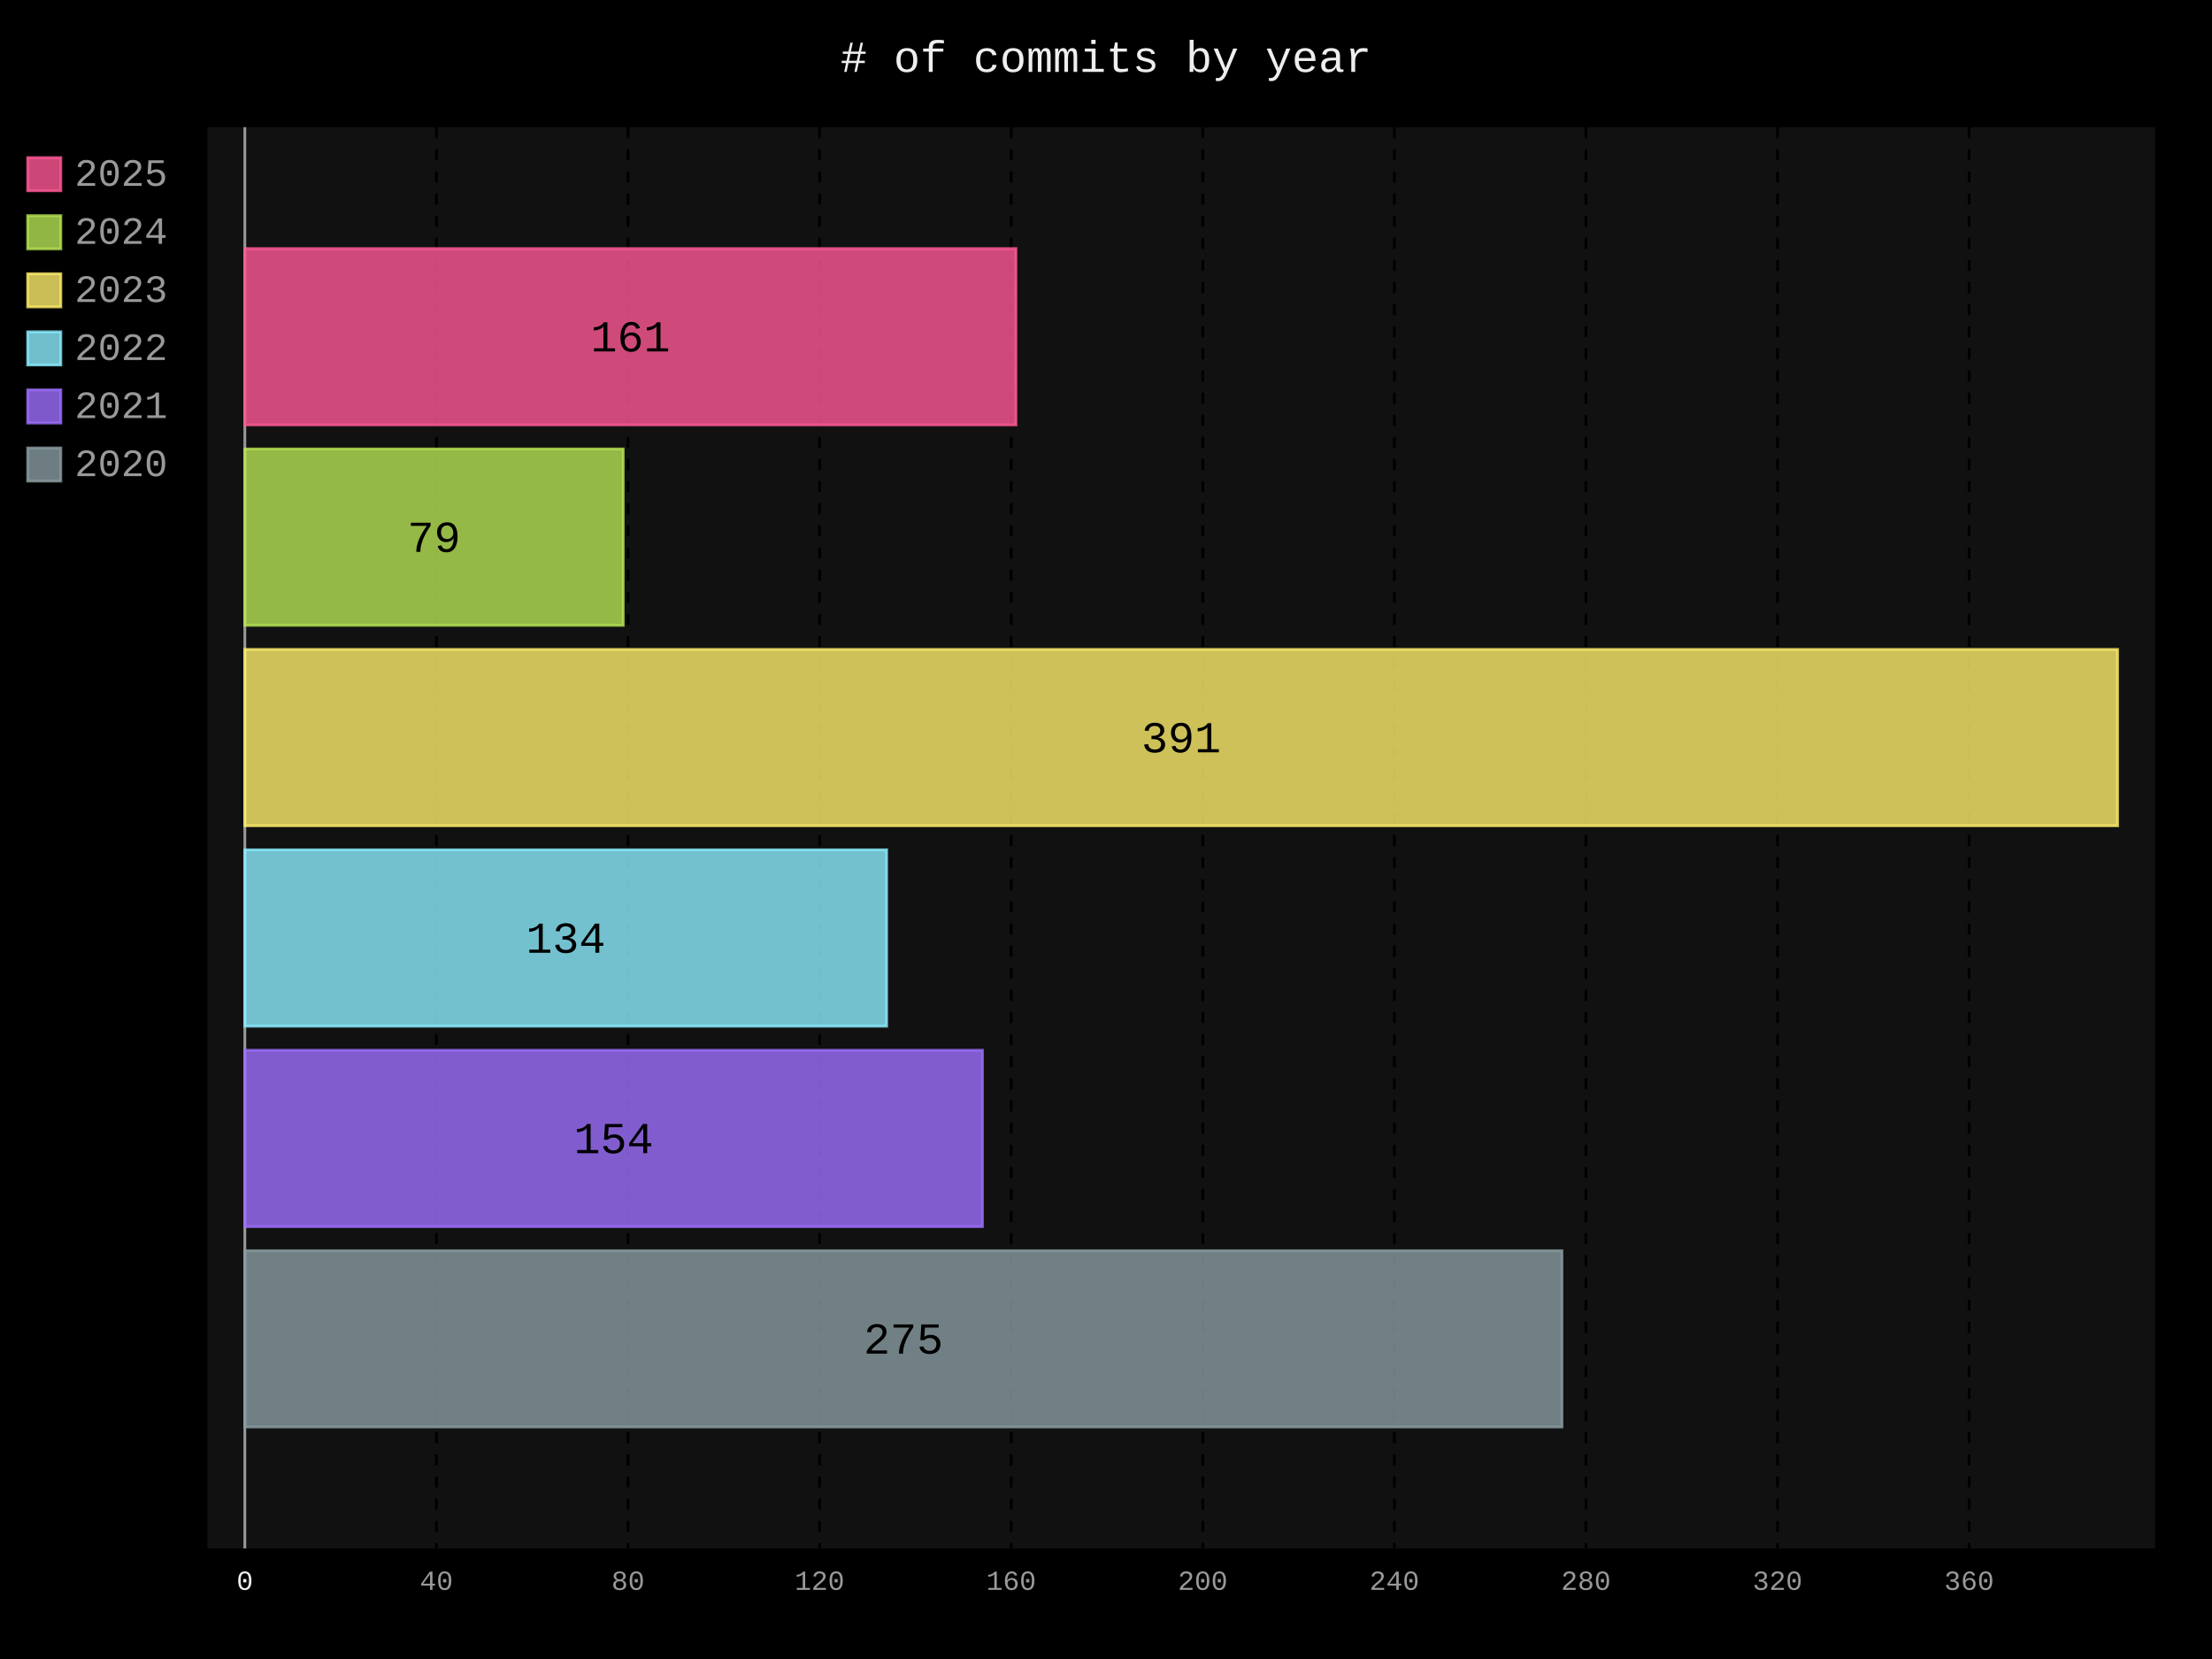
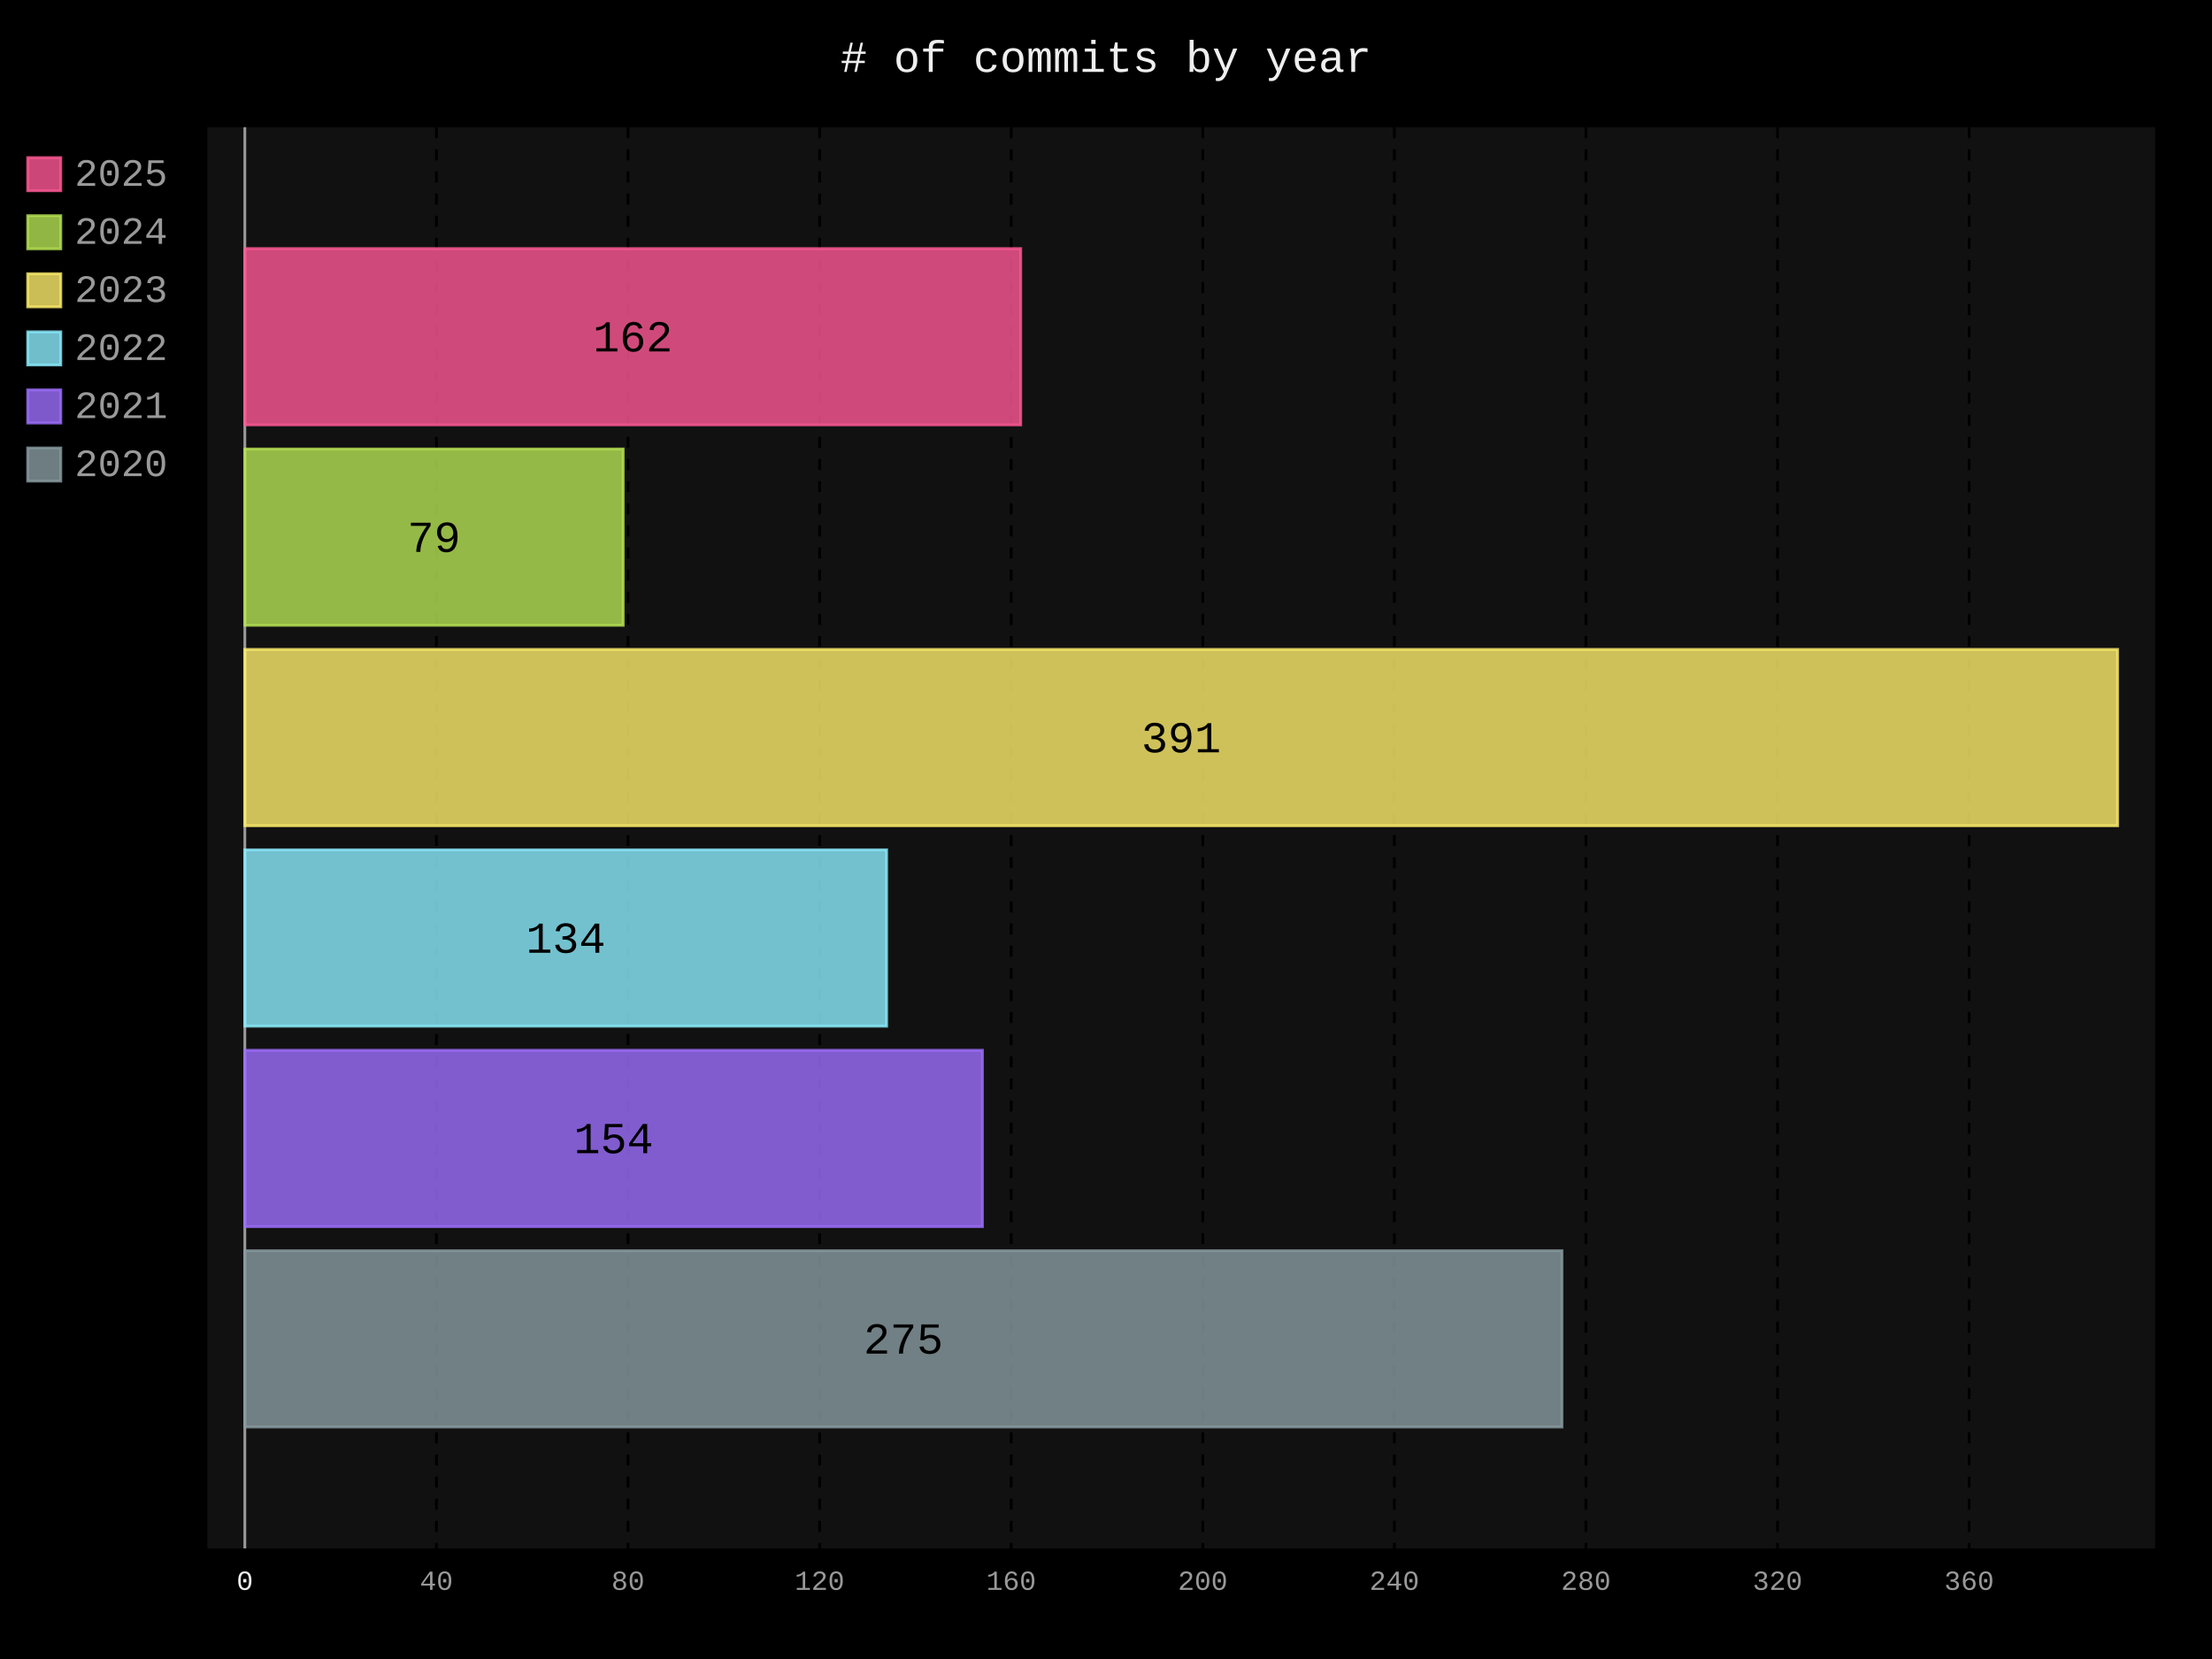
- <svg xmlns="http://www.w3.org/2000/svg" id="chart-9e9ddeba-d2ad-407b-9abe-c57e721fd085" class="pygal-chart" viewBox="0 0 800 600">
+ <svg xmlns="http://www.w3.org/2000/svg" id="chart-04641c02-0db2-4c81-9be3-fdb4157f0e46" class="pygal-chart" viewBox="0 0 800 600">
  <defs>
-     <style type="text/css">#chart-9e9ddeba-d2ad-407b-9abe-c57e721fd085{-webkit-user-select:none;-webkit-font-smoothing:antialiased;font-family:Consolas,"Liberation Mono",Menlo,Courier,monospace}#chart-9e9ddeba-d2ad-407b-9abe-c57e721fd085 .title{font-family:Consolas,"Liberation Mono",Menlo,Courier,monospace;font-size:16px}#chart-9e9ddeba-d2ad-407b-9abe-c57e721fd085 .legends .legend text{font-family:Consolas,"Liberation Mono",Menlo,Courier,monospace;font-size:14px}#chart-9e9ddeba-d2ad-407b-9abe-c57e721fd085 .axis text{font-family:Consolas,"Liberation Mono",Menlo,Courier,monospace;font-size:10px}#chart-9e9ddeba-d2ad-407b-9abe-c57e721fd085 .axis text.major{font-family:Consolas,"Liberation Mono",Menlo,Courier,monospace;font-size:10px}#chart-9e9ddeba-d2ad-407b-9abe-c57e721fd085 .text-overlay text.value{font-family:Consolas,"Liberation Mono",Menlo,Courier,monospace;font-size:16px}#chart-9e9ddeba-d2ad-407b-9abe-c57e721fd085 .text-overlay text.label{font-family:Consolas,"Liberation Mono",Menlo,Courier,monospace;font-size:10px}#chart-9e9ddeba-d2ad-407b-9abe-c57e721fd085 .tooltip{font-family:Consolas,"Liberation Mono",Menlo,Courier,monospace;font-size:14px}#chart-9e9ddeba-d2ad-407b-9abe-c57e721fd085 text.no_data{font-family:Consolas,"Liberation Mono",Menlo,Courier,monospace;font-size:64px}
- #chart-9e9ddeba-d2ad-407b-9abe-c57e721fd085{background-color:black}#chart-9e9ddeba-d2ad-407b-9abe-c57e721fd085 path,#chart-9e9ddeba-d2ad-407b-9abe-c57e721fd085 line,#chart-9e9ddeba-d2ad-407b-9abe-c57e721fd085 rect,#chart-9e9ddeba-d2ad-407b-9abe-c57e721fd085 circle{-webkit-transition:250ms;-moz-transition:250ms;transition:250ms}#chart-9e9ddeba-d2ad-407b-9abe-c57e721fd085 .graph &gt; .background{fill:black}#chart-9e9ddeba-d2ad-407b-9abe-c57e721fd085 .plot &gt; .background{fill:#111}#chart-9e9ddeba-d2ad-407b-9abe-c57e721fd085 .graph{fill:#999}#chart-9e9ddeba-d2ad-407b-9abe-c57e721fd085 text.no_data{fill:#eee}#chart-9e9ddeba-d2ad-407b-9abe-c57e721fd085 .title{fill:#eee}#chart-9e9ddeba-d2ad-407b-9abe-c57e721fd085 .legends .legend text{fill:#999}#chart-9e9ddeba-d2ad-407b-9abe-c57e721fd085 .legends .legend:hover text{fill:#eee}#chart-9e9ddeba-d2ad-407b-9abe-c57e721fd085 .axis .line{stroke:#eee}#chart-9e9ddeba-d2ad-407b-9abe-c57e721fd085 .axis .guide.line{stroke:#555}#chart-9e9ddeba-d2ad-407b-9abe-c57e721fd085 .axis .major.line{stroke:#999}#chart-9e9ddeba-d2ad-407b-9abe-c57e721fd085 .axis text.major{fill:#eee}#chart-9e9ddeba-d2ad-407b-9abe-c57e721fd085 .axis.y .guides:hover .guide.line,#chart-9e9ddeba-d2ad-407b-9abe-c57e721fd085 .line-graph .axis.x .guides:hover .guide.line,#chart-9e9ddeba-d2ad-407b-9abe-c57e721fd085 .stackedline-graph .axis.x .guides:hover .guide.line,#chart-9e9ddeba-d2ad-407b-9abe-c57e721fd085 .xy-graph .axis.x .guides:hover .guide.line{stroke:#eee}#chart-9e9ddeba-d2ad-407b-9abe-c57e721fd085 .axis .guides:hover text{fill:#eee}#chart-9e9ddeba-d2ad-407b-9abe-c57e721fd085 .reactive{fill-opacity:.8;stroke-opacity:.8;stroke-width:1}#chart-9e9ddeba-d2ad-407b-9abe-c57e721fd085 .ci{stroke:#999}#chart-9e9ddeba-d2ad-407b-9abe-c57e721fd085 .reactive.active,#chart-9e9ddeba-d2ad-407b-9abe-c57e721fd085 .active .reactive{fill-opacity:.4;stroke-opacity:.9;stroke-width:4}#chart-9e9ddeba-d2ad-407b-9abe-c57e721fd085 .ci .reactive.active{stroke-width:1.5}#chart-9e9ddeba-d2ad-407b-9abe-c57e721fd085 .series text{fill:#eee}#chart-9e9ddeba-d2ad-407b-9abe-c57e721fd085 .tooltip rect{fill:#111;stroke:#eee;-webkit-transition:opacity 250ms;-moz-transition:opacity 250ms;transition:opacity 250ms}#chart-9e9ddeba-d2ad-407b-9abe-c57e721fd085 .tooltip .label{fill:#999}#chart-9e9ddeba-d2ad-407b-9abe-c57e721fd085 .tooltip .label{fill:#999}#chart-9e9ddeba-d2ad-407b-9abe-c57e721fd085 .tooltip .legend{font-size:.8em;fill:#555}#chart-9e9ddeba-d2ad-407b-9abe-c57e721fd085 .tooltip .x_label{font-size:.6em;fill:#eee}#chart-9e9ddeba-d2ad-407b-9abe-c57e721fd085 .tooltip .xlink{font-size:.5em;text-decoration:underline}#chart-9e9ddeba-d2ad-407b-9abe-c57e721fd085 .tooltip .value{font-size:1.5em}#chart-9e9ddeba-d2ad-407b-9abe-c57e721fd085 .bound{font-size:.5em}#chart-9e9ddeba-d2ad-407b-9abe-c57e721fd085 .max-value{font-size:.75em;fill:#555}#chart-9e9ddeba-d2ad-407b-9abe-c57e721fd085 .map-element{fill:#111;stroke:#555 !important}#chart-9e9ddeba-d2ad-407b-9abe-c57e721fd085 .map-element .reactive{fill-opacity:inherit;stroke-opacity:inherit}#chart-9e9ddeba-d2ad-407b-9abe-c57e721fd085 .color-0,#chart-9e9ddeba-d2ad-407b-9abe-c57e721fd085 .color-0 a:visited{stroke:#ff5995;fill:#ff5995}#chart-9e9ddeba-d2ad-407b-9abe-c57e721fd085 .color-1,#chart-9e9ddeba-d2ad-407b-9abe-c57e721fd085 .color-1 a:visited{stroke:#b6e354;fill:#b6e354}#chart-9e9ddeba-d2ad-407b-9abe-c57e721fd085 .color-2,#chart-9e9ddeba-d2ad-407b-9abe-c57e721fd085 .color-2 a:visited{stroke:#feed6c;fill:#feed6c}#chart-9e9ddeba-d2ad-407b-9abe-c57e721fd085 .color-3,#chart-9e9ddeba-d2ad-407b-9abe-c57e721fd085 .color-3 a:visited{stroke:#8cedff;fill:#8cedff}#chart-9e9ddeba-d2ad-407b-9abe-c57e721fd085 .color-4,#chart-9e9ddeba-d2ad-407b-9abe-c57e721fd085 .color-4 a:visited{stroke:#9e6ffe;fill:#9e6ffe}#chart-9e9ddeba-d2ad-407b-9abe-c57e721fd085 .color-5,#chart-9e9ddeba-d2ad-407b-9abe-c57e721fd085 .color-5 a:visited{stroke:#899ca1;fill:#899ca1}#chart-9e9ddeba-d2ad-407b-9abe-c57e721fd085 .text-overlay .color-0 text{fill:black}#chart-9e9ddeba-d2ad-407b-9abe-c57e721fd085 .text-overlay .color-1 text{fill:black}#chart-9e9ddeba-d2ad-407b-9abe-c57e721fd085 .text-overlay .color-2 text{fill:black}#chart-9e9ddeba-d2ad-407b-9abe-c57e721fd085 .text-overlay .color-3 text{fill:black}#chart-9e9ddeba-d2ad-407b-9abe-c57e721fd085 .text-overlay .color-4 text{fill:black}#chart-9e9ddeba-d2ad-407b-9abe-c57e721fd085 .text-overlay .color-5 text{fill:black}
- #chart-9e9ddeba-d2ad-407b-9abe-c57e721fd085 text.no_data{text-anchor:middle}#chart-9e9ddeba-d2ad-407b-9abe-c57e721fd085 .guide.line{fill:none}#chart-9e9ddeba-d2ad-407b-9abe-c57e721fd085 .centered{text-anchor:middle}#chart-9e9ddeba-d2ad-407b-9abe-c57e721fd085 .title{text-anchor:middle}#chart-9e9ddeba-d2ad-407b-9abe-c57e721fd085 .legends .legend text{fill-opacity:1}#chart-9e9ddeba-d2ad-407b-9abe-c57e721fd085 .axis.x text{text-anchor:middle}#chart-9e9ddeba-d2ad-407b-9abe-c57e721fd085 .axis.x:not(.web) text[transform]{text-anchor:start}#chart-9e9ddeba-d2ad-407b-9abe-c57e721fd085 .axis.x:not(.web) text[transform].backwards{text-anchor:end}#chart-9e9ddeba-d2ad-407b-9abe-c57e721fd085 .axis.y text{text-anchor:end}#chart-9e9ddeba-d2ad-407b-9abe-c57e721fd085 .axis.y text[transform].backwards{text-anchor:start}#chart-9e9ddeba-d2ad-407b-9abe-c57e721fd085 .axis.y2 text{text-anchor:start}#chart-9e9ddeba-d2ad-407b-9abe-c57e721fd085 .axis.y2 text[transform].backwards{text-anchor:end}#chart-9e9ddeba-d2ad-407b-9abe-c57e721fd085 .axis .guide.line{stroke-dasharray:4,4;stroke:black}#chart-9e9ddeba-d2ad-407b-9abe-c57e721fd085 .axis .major.guide.line{stroke-dasharray:6,6;stroke:black}#chart-9e9ddeba-d2ad-407b-9abe-c57e721fd085 .horizontal .axis.y .guide.line,#chart-9e9ddeba-d2ad-407b-9abe-c57e721fd085 .horizontal .axis.y2 .guide.line,#chart-9e9ddeba-d2ad-407b-9abe-c57e721fd085 .vertical .axis.x .guide.line{opacity:0}#chart-9e9ddeba-d2ad-407b-9abe-c57e721fd085 .horizontal .axis.always_show .guide.line,#chart-9e9ddeba-d2ad-407b-9abe-c57e721fd085 .vertical .axis.always_show .guide.line{opacity:1 !important}#chart-9e9ddeba-d2ad-407b-9abe-c57e721fd085 .axis.y .guides:hover .guide.line,#chart-9e9ddeba-d2ad-407b-9abe-c57e721fd085 .axis.y2 .guides:hover .guide.line,#chart-9e9ddeba-d2ad-407b-9abe-c57e721fd085 .axis.x .guides:hover .guide.line{opacity:1}#chart-9e9ddeba-d2ad-407b-9abe-c57e721fd085 .axis .guides:hover text{opacity:1}#chart-9e9ddeba-d2ad-407b-9abe-c57e721fd085 .nofill{fill:none}#chart-9e9ddeba-d2ad-407b-9abe-c57e721fd085 .subtle-fill{fill-opacity:.2}#chart-9e9ddeba-d2ad-407b-9abe-c57e721fd085 .dot{stroke-width:1px;fill-opacity:1;stroke-opacity:1}#chart-9e9ddeba-d2ad-407b-9abe-c57e721fd085 .dot.active{stroke-width:5px}#chart-9e9ddeba-d2ad-407b-9abe-c57e721fd085 .dot.negative{fill:transparent}#chart-9e9ddeba-d2ad-407b-9abe-c57e721fd085 text,#chart-9e9ddeba-d2ad-407b-9abe-c57e721fd085 tspan{stroke:none !important}#chart-9e9ddeba-d2ad-407b-9abe-c57e721fd085 .series text.active{opacity:1}#chart-9e9ddeba-d2ad-407b-9abe-c57e721fd085 .tooltip rect{fill-opacity:.95;stroke-width:.5}#chart-9e9ddeba-d2ad-407b-9abe-c57e721fd085 .tooltip text{fill-opacity:1}#chart-9e9ddeba-d2ad-407b-9abe-c57e721fd085 .showable{visibility:hidden}#chart-9e9ddeba-d2ad-407b-9abe-c57e721fd085 .showable.shown{visibility:visible}#chart-9e9ddeba-d2ad-407b-9abe-c57e721fd085 .gauge-background{fill:rgba(229,229,229,1);stroke:none}#chart-9e9ddeba-d2ad-407b-9abe-c57e721fd085 .bg-lines{stroke:black;stroke-width:2px}</style>
+     <style type="text/css">#chart-04641c02-0db2-4c81-9be3-fdb4157f0e46{-webkit-user-select:none;-webkit-font-smoothing:antialiased;font-family:Consolas,"Liberation Mono",Menlo,Courier,monospace}#chart-04641c02-0db2-4c81-9be3-fdb4157f0e46 .title{font-family:Consolas,"Liberation Mono",Menlo,Courier,monospace;font-size:16px}#chart-04641c02-0db2-4c81-9be3-fdb4157f0e46 .legends .legend text{font-family:Consolas,"Liberation Mono",Menlo,Courier,monospace;font-size:14px}#chart-04641c02-0db2-4c81-9be3-fdb4157f0e46 .axis text{font-family:Consolas,"Liberation Mono",Menlo,Courier,monospace;font-size:10px}#chart-04641c02-0db2-4c81-9be3-fdb4157f0e46 .axis text.major{font-family:Consolas,"Liberation Mono",Menlo,Courier,monospace;font-size:10px}#chart-04641c02-0db2-4c81-9be3-fdb4157f0e46 .text-overlay text.value{font-family:Consolas,"Liberation Mono",Menlo,Courier,monospace;font-size:16px}#chart-04641c02-0db2-4c81-9be3-fdb4157f0e46 .text-overlay text.label{font-family:Consolas,"Liberation Mono",Menlo,Courier,monospace;font-size:10px}#chart-04641c02-0db2-4c81-9be3-fdb4157f0e46 .tooltip{font-family:Consolas,"Liberation Mono",Menlo,Courier,monospace;font-size:14px}#chart-04641c02-0db2-4c81-9be3-fdb4157f0e46 text.no_data{font-family:Consolas,"Liberation Mono",Menlo,Courier,monospace;font-size:64px}
+ #chart-04641c02-0db2-4c81-9be3-fdb4157f0e46{background-color:black}#chart-04641c02-0db2-4c81-9be3-fdb4157f0e46 path,#chart-04641c02-0db2-4c81-9be3-fdb4157f0e46 line,#chart-04641c02-0db2-4c81-9be3-fdb4157f0e46 rect,#chart-04641c02-0db2-4c81-9be3-fdb4157f0e46 circle{-webkit-transition:250ms;-moz-transition:250ms;transition:250ms}#chart-04641c02-0db2-4c81-9be3-fdb4157f0e46 .graph &gt; .background{fill:black}#chart-04641c02-0db2-4c81-9be3-fdb4157f0e46 .plot &gt; .background{fill:#111}#chart-04641c02-0db2-4c81-9be3-fdb4157f0e46 .graph{fill:#999}#chart-04641c02-0db2-4c81-9be3-fdb4157f0e46 text.no_data{fill:#eee}#chart-04641c02-0db2-4c81-9be3-fdb4157f0e46 .title{fill:#eee}#chart-04641c02-0db2-4c81-9be3-fdb4157f0e46 .legends .legend text{fill:#999}#chart-04641c02-0db2-4c81-9be3-fdb4157f0e46 .legends .legend:hover text{fill:#eee}#chart-04641c02-0db2-4c81-9be3-fdb4157f0e46 .axis .line{stroke:#eee}#chart-04641c02-0db2-4c81-9be3-fdb4157f0e46 .axis .guide.line{stroke:#555}#chart-04641c02-0db2-4c81-9be3-fdb4157f0e46 .axis .major.line{stroke:#999}#chart-04641c02-0db2-4c81-9be3-fdb4157f0e46 .axis text.major{fill:#eee}#chart-04641c02-0db2-4c81-9be3-fdb4157f0e46 .axis.y .guides:hover .guide.line,#chart-04641c02-0db2-4c81-9be3-fdb4157f0e46 .line-graph .axis.x .guides:hover .guide.line,#chart-04641c02-0db2-4c81-9be3-fdb4157f0e46 .stackedline-graph .axis.x .guides:hover .guide.line,#chart-04641c02-0db2-4c81-9be3-fdb4157f0e46 .xy-graph .axis.x .guides:hover .guide.line{stroke:#eee}#chart-04641c02-0db2-4c81-9be3-fdb4157f0e46 .axis .guides:hover text{fill:#eee}#chart-04641c02-0db2-4c81-9be3-fdb4157f0e46 .reactive{fill-opacity:.8;stroke-opacity:.8;stroke-width:1}#chart-04641c02-0db2-4c81-9be3-fdb4157f0e46 .ci{stroke:#999}#chart-04641c02-0db2-4c81-9be3-fdb4157f0e46 .reactive.active,#chart-04641c02-0db2-4c81-9be3-fdb4157f0e46 .active .reactive{fill-opacity:.4;stroke-opacity:.9;stroke-width:4}#chart-04641c02-0db2-4c81-9be3-fdb4157f0e46 .ci .reactive.active{stroke-width:1.5}#chart-04641c02-0db2-4c81-9be3-fdb4157f0e46 .series text{fill:#eee}#chart-04641c02-0db2-4c81-9be3-fdb4157f0e46 .tooltip rect{fill:#111;stroke:#eee;-webkit-transition:opacity 250ms;-moz-transition:opacity 250ms;transition:opacity 250ms}#chart-04641c02-0db2-4c81-9be3-fdb4157f0e46 .tooltip .label{fill:#999}#chart-04641c02-0db2-4c81-9be3-fdb4157f0e46 .tooltip .label{fill:#999}#chart-04641c02-0db2-4c81-9be3-fdb4157f0e46 .tooltip .legend{font-size:.8em;fill:#555}#chart-04641c02-0db2-4c81-9be3-fdb4157f0e46 .tooltip .x_label{font-size:.6em;fill:#eee}#chart-04641c02-0db2-4c81-9be3-fdb4157f0e46 .tooltip .xlink{font-size:.5em;text-decoration:underline}#chart-04641c02-0db2-4c81-9be3-fdb4157f0e46 .tooltip .value{font-size:1.5em}#chart-04641c02-0db2-4c81-9be3-fdb4157f0e46 .bound{font-size:.5em}#chart-04641c02-0db2-4c81-9be3-fdb4157f0e46 .max-value{font-size:.75em;fill:#555}#chart-04641c02-0db2-4c81-9be3-fdb4157f0e46 .map-element{fill:#111;stroke:#555 !important}#chart-04641c02-0db2-4c81-9be3-fdb4157f0e46 .map-element .reactive{fill-opacity:inherit;stroke-opacity:inherit}#chart-04641c02-0db2-4c81-9be3-fdb4157f0e46 .color-0,#chart-04641c02-0db2-4c81-9be3-fdb4157f0e46 .color-0 a:visited{stroke:#ff5995;fill:#ff5995}#chart-04641c02-0db2-4c81-9be3-fdb4157f0e46 .color-1,#chart-04641c02-0db2-4c81-9be3-fdb4157f0e46 .color-1 a:visited{stroke:#b6e354;fill:#b6e354}#chart-04641c02-0db2-4c81-9be3-fdb4157f0e46 .color-2,#chart-04641c02-0db2-4c81-9be3-fdb4157f0e46 .color-2 a:visited{stroke:#feed6c;fill:#feed6c}#chart-04641c02-0db2-4c81-9be3-fdb4157f0e46 .color-3,#chart-04641c02-0db2-4c81-9be3-fdb4157f0e46 .color-3 a:visited{stroke:#8cedff;fill:#8cedff}#chart-04641c02-0db2-4c81-9be3-fdb4157f0e46 .color-4,#chart-04641c02-0db2-4c81-9be3-fdb4157f0e46 .color-4 a:visited{stroke:#9e6ffe;fill:#9e6ffe}#chart-04641c02-0db2-4c81-9be3-fdb4157f0e46 .color-5,#chart-04641c02-0db2-4c81-9be3-fdb4157f0e46 .color-5 a:visited{stroke:#899ca1;fill:#899ca1}#chart-04641c02-0db2-4c81-9be3-fdb4157f0e46 .text-overlay .color-0 text{fill:black}#chart-04641c02-0db2-4c81-9be3-fdb4157f0e46 .text-overlay .color-1 text{fill:black}#chart-04641c02-0db2-4c81-9be3-fdb4157f0e46 .text-overlay .color-2 text{fill:black}#chart-04641c02-0db2-4c81-9be3-fdb4157f0e46 .text-overlay .color-3 text{fill:black}#chart-04641c02-0db2-4c81-9be3-fdb4157f0e46 .text-overlay .color-4 text{fill:black}#chart-04641c02-0db2-4c81-9be3-fdb4157f0e46 .text-overlay .color-5 text{fill:black}
+ #chart-04641c02-0db2-4c81-9be3-fdb4157f0e46 text.no_data{text-anchor:middle}#chart-04641c02-0db2-4c81-9be3-fdb4157f0e46 .guide.line{fill:none}#chart-04641c02-0db2-4c81-9be3-fdb4157f0e46 .centered{text-anchor:middle}#chart-04641c02-0db2-4c81-9be3-fdb4157f0e46 .title{text-anchor:middle}#chart-04641c02-0db2-4c81-9be3-fdb4157f0e46 .legends .legend text{fill-opacity:1}#chart-04641c02-0db2-4c81-9be3-fdb4157f0e46 .axis.x text{text-anchor:middle}#chart-04641c02-0db2-4c81-9be3-fdb4157f0e46 .axis.x:not(.web) text[transform]{text-anchor:start}#chart-04641c02-0db2-4c81-9be3-fdb4157f0e46 .axis.x:not(.web) text[transform].backwards{text-anchor:end}#chart-04641c02-0db2-4c81-9be3-fdb4157f0e46 .axis.y text{text-anchor:end}#chart-04641c02-0db2-4c81-9be3-fdb4157f0e46 .axis.y text[transform].backwards{text-anchor:start}#chart-04641c02-0db2-4c81-9be3-fdb4157f0e46 .axis.y2 text{text-anchor:start}#chart-04641c02-0db2-4c81-9be3-fdb4157f0e46 .axis.y2 text[transform].backwards{text-anchor:end}#chart-04641c02-0db2-4c81-9be3-fdb4157f0e46 .axis .guide.line{stroke-dasharray:4,4;stroke:black}#chart-04641c02-0db2-4c81-9be3-fdb4157f0e46 .axis .major.guide.line{stroke-dasharray:6,6;stroke:black}#chart-04641c02-0db2-4c81-9be3-fdb4157f0e46 .horizontal .axis.y .guide.line,#chart-04641c02-0db2-4c81-9be3-fdb4157f0e46 .horizontal .axis.y2 .guide.line,#chart-04641c02-0db2-4c81-9be3-fdb4157f0e46 .vertical .axis.x .guide.line{opacity:0}#chart-04641c02-0db2-4c81-9be3-fdb4157f0e46 .horizontal .axis.always_show .guide.line,#chart-04641c02-0db2-4c81-9be3-fdb4157f0e46 .vertical .axis.always_show .guide.line{opacity:1 !important}#chart-04641c02-0db2-4c81-9be3-fdb4157f0e46 .axis.y .guides:hover .guide.line,#chart-04641c02-0db2-4c81-9be3-fdb4157f0e46 .axis.y2 .guides:hover .guide.line,#chart-04641c02-0db2-4c81-9be3-fdb4157f0e46 .axis.x .guides:hover .guide.line{opacity:1}#chart-04641c02-0db2-4c81-9be3-fdb4157f0e46 .axis .guides:hover text{opacity:1}#chart-04641c02-0db2-4c81-9be3-fdb4157f0e46 .nofill{fill:none}#chart-04641c02-0db2-4c81-9be3-fdb4157f0e46 .subtle-fill{fill-opacity:.2}#chart-04641c02-0db2-4c81-9be3-fdb4157f0e46 .dot{stroke-width:1px;fill-opacity:1;stroke-opacity:1}#chart-04641c02-0db2-4c81-9be3-fdb4157f0e46 .dot.active{stroke-width:5px}#chart-04641c02-0db2-4c81-9be3-fdb4157f0e46 .dot.negative{fill:transparent}#chart-04641c02-0db2-4c81-9be3-fdb4157f0e46 text,#chart-04641c02-0db2-4c81-9be3-fdb4157f0e46 tspan{stroke:none !important}#chart-04641c02-0db2-4c81-9be3-fdb4157f0e46 .series text.active{opacity:1}#chart-04641c02-0db2-4c81-9be3-fdb4157f0e46 .tooltip rect{fill-opacity:.95;stroke-width:.5}#chart-04641c02-0db2-4c81-9be3-fdb4157f0e46 .tooltip text{fill-opacity:1}#chart-04641c02-0db2-4c81-9be3-fdb4157f0e46 .showable{visibility:hidden}#chart-04641c02-0db2-4c81-9be3-fdb4157f0e46 .showable.shown{visibility:visible}#chart-04641c02-0db2-4c81-9be3-fdb4157f0e46 .gauge-background{fill:rgba(229,229,229,1);stroke:none}#chart-04641c02-0db2-4c81-9be3-fdb4157f0e46 .bg-lines{stroke:black;stroke-width:2px}</style>
  </defs>
  <g class="graph horizontalbar-graph horizontal">
    <rect x="0" y="0" width="800" height="600" class="background" />
    <g transform="translate(75, 46)" class="plot">
      <rect x="0" y="0" width="704.4" height="514" class="background" />
      <g class="axis x always_show">
        <g class="guides">
          <path d="M13.546 0 v514" class="axis major line" />
          <text x="13.546" y="529.0" class="major">0</text>
        </g>
        <g class="guides">
          <path d="M82.836 0 v514" class="guide line" />
          <text x="82.836" y="529.0" class="">40</text>
        </g>
        <g class="guides">
          <path d="M152.126 0 v514" class="guide line" />
          <text x="152.126" y="529.0" class="">80</text>
        </g>
        <g class="guides">
          <path d="M221.416 0 v514" class="guide line" />
          <text x="221.416" y="529.0" class="">120</text>
        </g>
        <g class="guides">
          <path d="M290.705 0 v514" class="guide line" />
          <text x="290.705" y="529.0" class="">160</text>
        </g>
        <g class="guides">
          <path d="M359.995 0 v514" class="guide line" />
          <text x="359.995" y="529.0" class="">200</text>
        </g>
        <g class="guides">
          <path d="M429.285 0 v514" class="guide line" />
          <text x="429.285" y="529.0" class="">240</text>
        </g>
        <g class="guides">
          <path d="M498.575 0 v514" class="guide line" />
          <text x="498.575" y="529.0" class="">280</text>
        </g>
        <g class="guides">
          <path d="M567.864 0 v514" class="guide line" />
          <text x="567.864" y="529.0" class="">320</text>
        </g>
        <g class="guides">
          <path d="M637.154 0 v514" class="guide line" />
          <text x="637.154" y="529.0" class="">360</text>
        </g>
      </g>
      <g class="series serie-5 color-5">
        <g class="bars">
          <g class="bar">
            <rect x="13.546" y="406.324" rx="0" ry="0" width="476.367" height="63.789" class="rect reactive tooltip-trigger" />
          </g>
        </g>
      </g>
      <g class="series serie-4 color-4">
        <g class="bars">
          <g class="bar">
            <rect x="13.546" y="333.836" rx="0" ry="0" width="266.766" height="63.789" class="rect reactive tooltip-trigger" />
          </g>
        </g>
      </g>
      <g class="series serie-3 color-3">
        <g class="bars">
          <g class="bar">
            <rect x="13.546" y="261.349" rx="0" ry="0" width="232.121" height="63.789" class="rect reactive tooltip-trigger" />
          </g>
        </g>
      </g>
      <g class="series serie-2 color-2">
        <g class="bars">
          <g class="bar">
            <rect x="13.546" y="188.862" rx="0" ry="0" width="677.308" height="63.789" class="rect reactive tooltip-trigger" />
          </g>
        </g>
      </g>
      <g class="series serie-1 color-1">
        <g class="bars">
          <g class="bar">
            <rect x="13.546" y="116.375" rx="0" ry="0" width="136.847" height="63.789" class="rect reactive tooltip-trigger" />
          </g>
        </g>
      </g>
      <g class="series serie-0 color-0">
        <g class="bars">
          <g class="bar">
-             <rect x="13.546" y="43.888" rx="0" ry="0" width="278.891" height="63.789" class="rect reactive tooltip-trigger" />
+             <rect x="13.546" y="43.888" rx="0" ry="0" width="280.624" height="63.789" class="rect reactive tooltip-trigger" />
          </g>
        </g>
      </g>
    </g>
    <g class="titles">
      <text x="400.0" y="26" class="title plot_title"># of commits by year</text>
    </g>
    <g transform="translate(75, 46)" class="plot overlay">
      <g class="series serie-5 color-5" />
      <g class="series serie-4 color-4" />
      <g class="series serie-3 color-3" />
      <g class="series serie-2 color-2" />
      <g class="series serie-1 color-1" />
      <g class="series serie-0 color-0" />
    </g>
    <g transform="translate(75, 46)" class="plot text-overlay">
      <g class="series serie-5 color-5">
        <text text-anchor="middle" x="251.73" y="443.551" class="value">275</text>
      </g>
      <g class="series serie-4 color-4">
        <text text-anchor="middle" x="146.929" y="371.064" class="value">154</text>
      </g>
      <g class="series serie-3 color-3">
        <text text-anchor="middle" x="129.607" y="298.577" class="value">134</text>
      </g>
      <g class="series serie-2 color-2">
        <text text-anchor="middle" x="352.2" y="226.09" class="value">391</text>
      </g>
      <g class="series serie-1 color-1">
        <text text-anchor="middle" x="81.97" y="153.603" class="value">79</text>
      </g>
      <g class="series serie-0 color-0">
-         <text text-anchor="middle" x="152.992" y="81.115" class="value">161</text>
+         <text text-anchor="middle" x="153.858" y="81.115" class="value">162</text>
      </g>
    </g>
    <g transform="translate(75, 46)" class="plot tooltip-overlay">
      <g transform="translate(0 0)" style="opacity: 0" class="tooltip">
        <rect rx="0" ry="0" width="0" height="0" class="tooltip-box" />
        <g class="text" />
      </g>
    </g>
    <g transform="translate(10, 56)" class="legends">
      <g id="activate-serie-0" class="legend reactive activate-serie">
        <rect x="0.0" y="1.0" width="12" height="12" class="color-0 reactive" />
        <text x="17.0" y="11.2">2025</text>
      </g>
      <g id="activate-serie-1" class="legend reactive activate-serie">
        <rect x="0.0" y="22.0" width="12" height="12" class="color-1 reactive" />
        <text x="17.0" y="32.2">2024</text>
      </g>
      <g id="activate-serie-2" class="legend reactive activate-serie">
        <rect x="0.0" y="43.0" width="12" height="12" class="color-2 reactive" />
        <text x="17.0" y="53.2">2023</text>
      </g>
      <g id="activate-serie-3" class="legend reactive activate-serie">
        <rect x="0.0" y="64.0" width="12" height="12" class="color-3 reactive" />
        <text x="17.0" y="74.2">2022</text>
      </g>
      <g id="activate-serie-4" class="legend reactive activate-serie">
        <rect x="0.0" y="85.0" width="12" height="12" class="color-4 reactive" />
        <text x="17.0" y="95.2">2021</text>
      </g>
      <g id="activate-serie-5" class="legend reactive activate-serie">
        <rect x="0.0" y="106.0" width="12" height="12" class="color-5 reactive" />
        <text x="17.0" y="116.2">2020</text>
      </g>
    </g>
    <g transform="translate(790, 56)" class="legends" />
  </g>
</svg>
